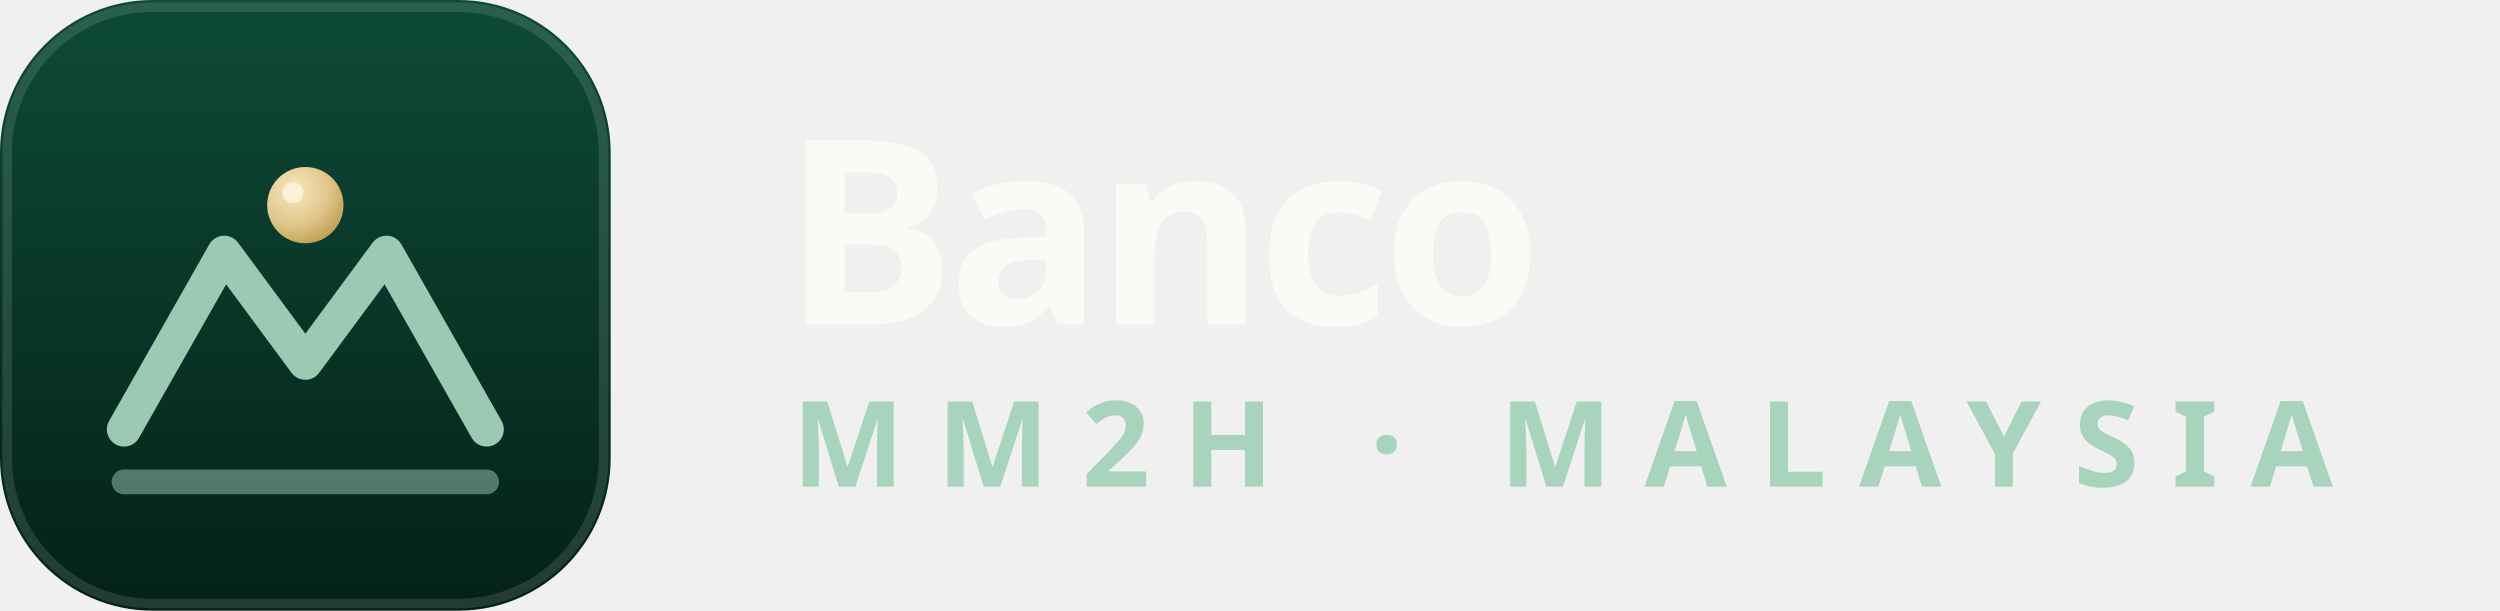
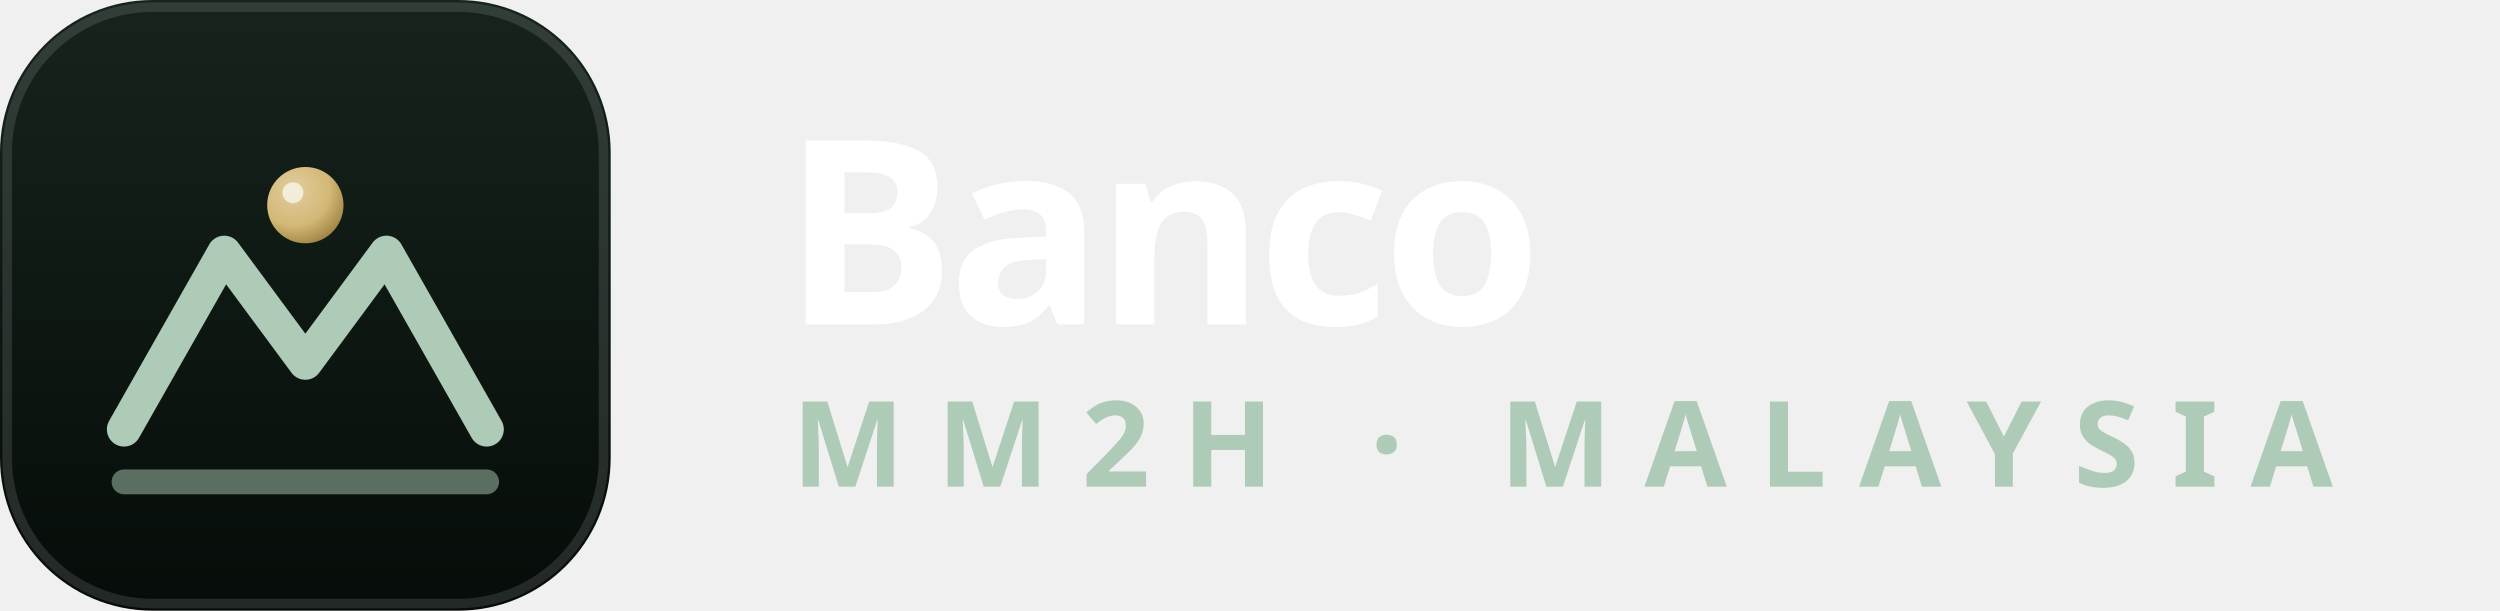
<svg xmlns="http://www.w3.org/2000/svg" width="262" height="64" viewBox="0 0 262 64" fill="none" role="img" aria-label="Banco MM2H">
  <defs>
    <linearGradient id="t" x1="0" y1="0" x2="0" y2="64" gradientUnits="userSpaceOnUse">
-       <stop offset="0" stop-color="#0E4A37" />
-       <stop offset="1" stop-color="#042118" />
+       <stop offset="0" stop-color="#16241C" />
+       <stop offset="1" stop-color="#060C09" />
    </linearGradient>
    <radialGradient id="g" cx="0.35" cy="0.3" r="0.85">
-       <stop offset="0" stop-color="#F6E8BF" />
-       <stop offset="0.55" stop-color="#E0C58A" />
-       <stop offset="1" stop-color="#B5923F" />
+       <stop offset="0" stop-color="#E1CE9E" />
+       <stop offset="0.55" stop-color="#D3B876" />
+       <stop offset="1" stop-color="#8E7333" />
    </radialGradient>
  </defs>
  <rect width="64" height="64" rx="16" fill="url(#t)" />
  <rect x="0.75" y="0.75" width="62.5" height="62.5" rx="15.25" fill="none" stroke="#ffffff" stroke-opacity="0.12" />
-   <path d="M13 45 L23.5 26.5 L32 38 L40.5 26.5 L51 45" stroke="#9CC9B3" stroke-width="3.6" stroke-linecap="round" stroke-linejoin="round" fill="none" />
-   <path d="M13 50.5 L51 50.5" stroke="#9CC9B3" stroke-width="2.6" stroke-linecap="round" opacity="0.5" />
+   <path d="M13 45 L23.5 26.5 L32 38 L40.5 26.5 L51 45" stroke="#AECBB8" stroke-width="3.6" stroke-linecap="round" stroke-linejoin="round" fill="none" />
+   <path d="M13 50.5 L51 50.5" stroke="#AECBB8" stroke-width="2.6" stroke-linecap="round" opacity="0.5" />
  <circle cx="32" cy="21.5" r="4" fill="url(#g)" />
-   <circle cx="30.7" cy="20.2" r="1.1" fill="#FCF4DD" opacity="0.85" />
-   <text x="82" y="34" font-family="'Bricolage Grotesque', sans-serif" font-size="27" font-weight="700" fill="#FBFAF5" letter-spacing="-0.8">Banco</text>
-   <text x="83" y="51" font-family="'Hanken Grotesk', sans-serif" font-size="12.5" font-weight="600" fill="#A8D4BE" letter-spacing="3.4">MM2H · MALAYSIA</text>
+   <circle cx="30.7" cy="20.2" r="1.1" fill="#F7F2E4" opacity="0.85" />
+   <text x="82" y="34" font-family="'Satoshi', sans-serif" font-size="27" font-weight="700" fill="#FFFFFF" letter-spacing="-0.8">Banco</text>
+   <text x="83" y="51" font-family="'Hanken Grotesk', sans-serif" font-size="12.5" font-weight="600" fill="#AECBB8" letter-spacing="3.4">MM2H · MALAYSIA</text>
</svg>
